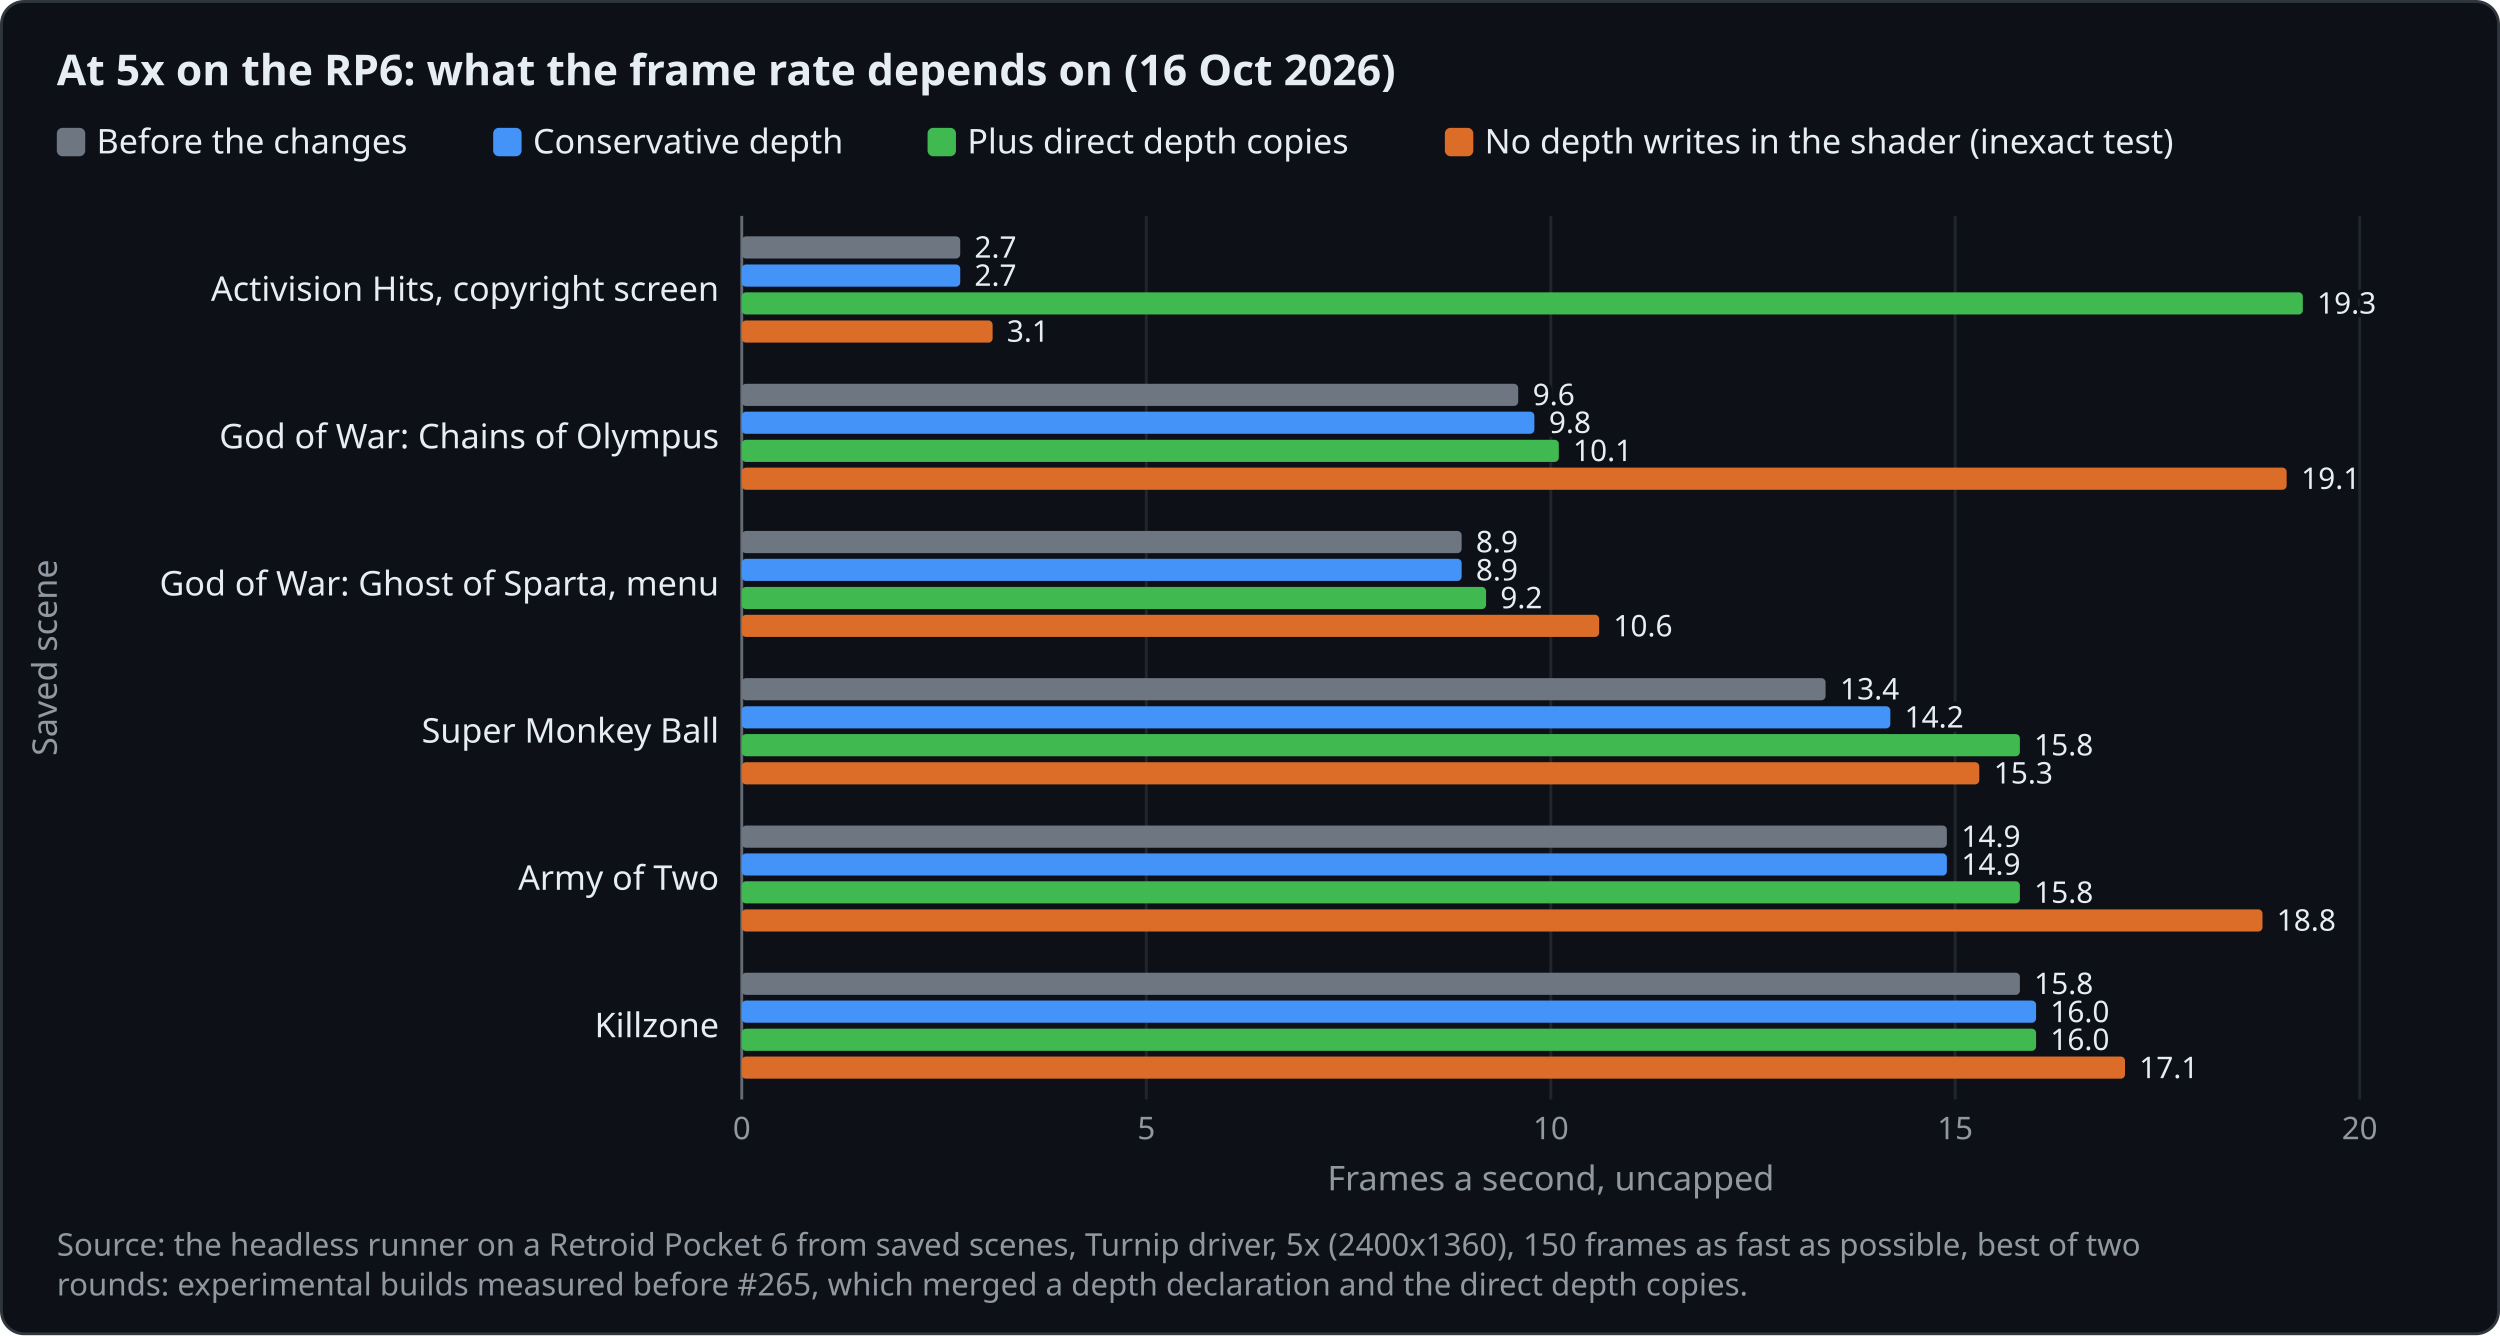
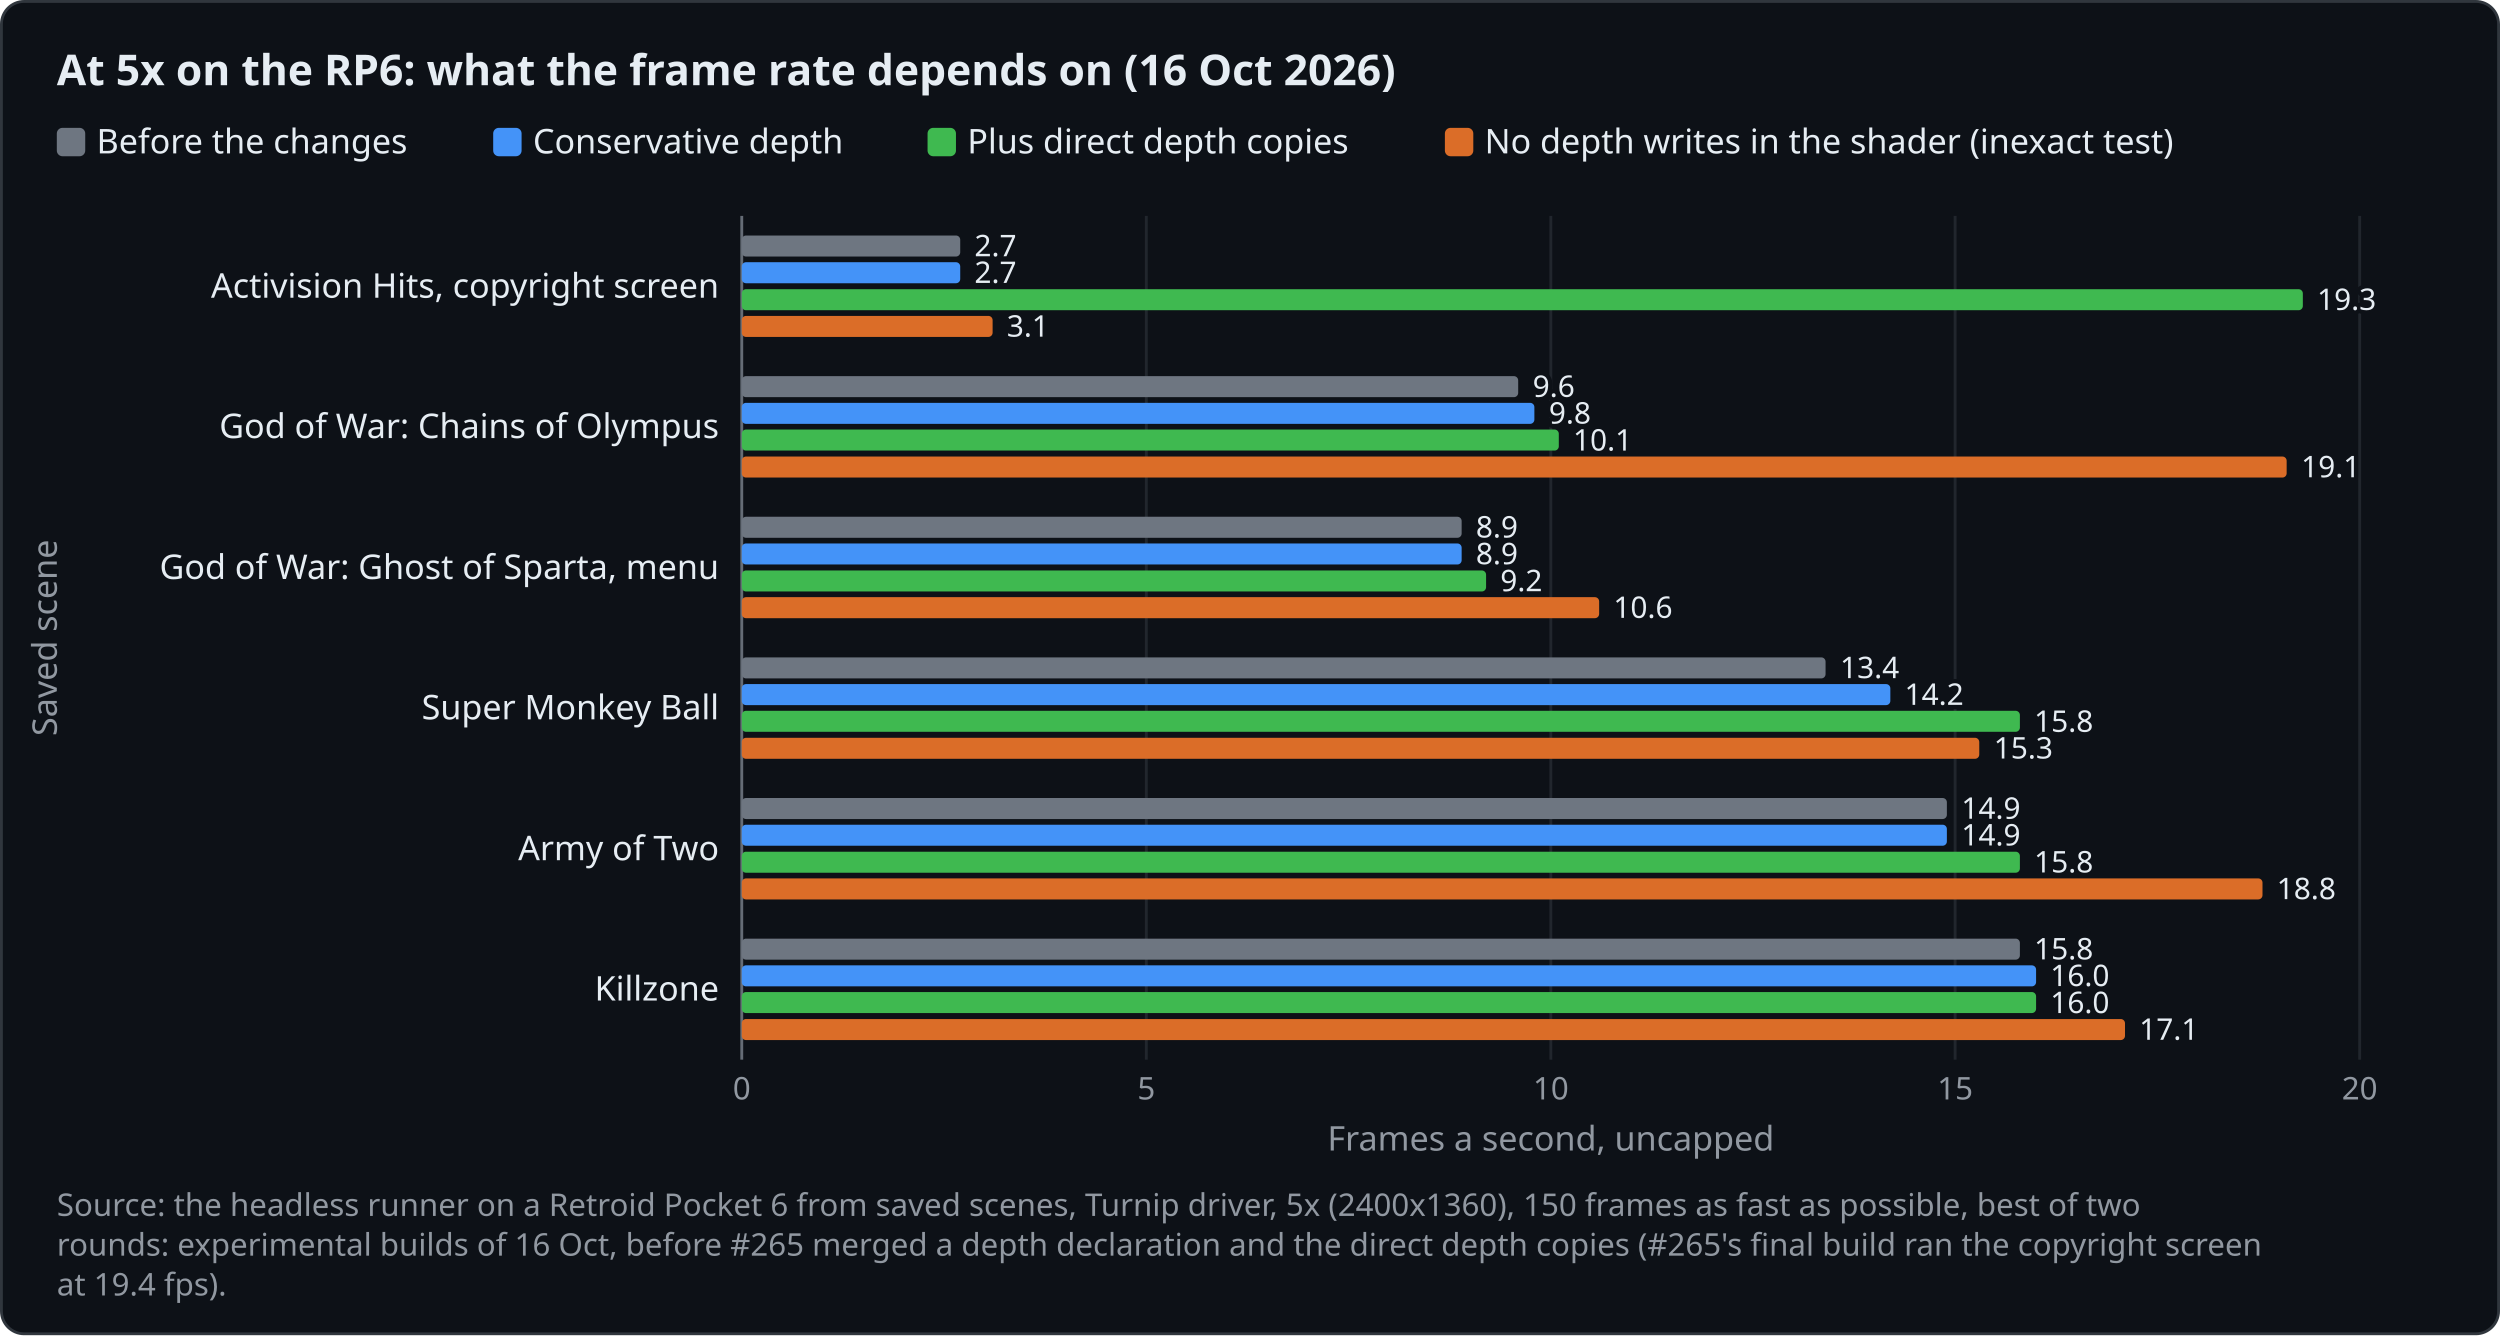
<svg xmlns="http://www.w3.org/2000/svg" width="880" height="470" viewBox="0 0 880 470" role="img" aria-labelledby="title desc" font-family="-apple-system, BlinkMacSystemFont, Segoe UI, Noto Sans, Helvetica, Arial, sans-serif">
  <rect x="0.5" y="0.5" width="879" height="469" rx="8" fill="#0d1117" stroke="#30363d" />
  <text x="20" y="30" font-size="15" fill="#e6edf3" font-weight="600">At 5x on the RP6: what the frame rate depends on (16 Oct 2026)</text>
  <rect x="20" y="45" width="10" height="10" rx="2" fill="#6e7681" />
  <text x="34" y="54" font-size="12" fill="#e6edf3">Before the changes</text>
  <rect x="173.6" y="45" width="10" height="10" rx="2" fill="#4493f8" />
  <text x="187.6" y="54" font-size="12" fill="#e6edf3">Conservative depth</text>
  <rect x="326.5" y="45" width="10" height="10" rx="2" fill="#3fb950" />
  <text x="340.5" y="54" font-size="12" fill="#e6edf3">Plus direct depth copies</text>
  <rect x="508.6" y="45" width="10" height="10" rx="2" fill="#db6d28" />
  <text x="522.6" y="54" font-size="12" fill="#e6edf3">No depth writes in the shader (inexact test)</text>
-   <text x="20" y="442" font-size="11" fill="#9198a1">Source: the headless runner on a Retroid Pocket 6 from saved scenes, Turnip driver, 5x (2400x1360), 150 frames as fast as possible, best of two</text>
-   <text x="20" y="456" font-size="11" fill="#9198a1">rounds: experimental builds measured before #265, which merged a depth declaration and the direct depth copies.</text>
-   <line x1="261.1" y1="76" x2="261.1" y2="387" stroke="#656c76" stroke-width="1" />
-   <text x="261.1" y="401" font-size="11" fill="#9198a1" text-anchor="middle">0</text>
-   <line x1="403.5" y1="76" x2="403.5" y2="387" stroke="#21262d" stroke-width="1" />
-   <text x="403.5" y="401" font-size="11" fill="#9198a1" text-anchor="middle">5</text>
-   <line x1="545.9" y1="76" x2="545.9" y2="387" stroke="#21262d" stroke-width="1" />
-   <text x="545.9" y="401" font-size="11" fill="#9198a1" text-anchor="middle">10</text>
-   <line x1="688.2" y1="76" x2="688.2" y2="387" stroke="#21262d" stroke-width="1" />
-   <text x="688.2" y="401" font-size="11" fill="#9198a1" text-anchor="middle">15</text>
-   <line x1="830.6" y1="76" x2="830.6" y2="387" stroke="#21262d" stroke-width="1" />
-   <text x="830.6" y="401" font-size="11" fill="#9198a1" text-anchor="middle">20</text>
-   <text x="253.1" y="105.9" font-size="12" fill="#e6edf3" text-anchor="end">Activision Hits, copyright screen</text>
-   <rect x="261.1" y="83.2" width="76.9" height="7.8" rx="1.5" fill="#6e7681" />
-   <rect x="261.1" y="93.1" width="76.9" height="7.8" rx="1.5" fill="#4493f8" />
-   <rect x="261.1" y="102.9" width="549.5" height="7.8" rx="1.5" fill="#3fb950" />
-   <rect x="261.1" y="112.8" width="88.3" height="7.8" rx="1.5" fill="#db6d28" />
-   <text x="253.1" y="157.8" font-size="12" fill="#e6edf3" text-anchor="end">God of War: Chains of Olympus</text>
-   <rect x="261.1" y="135.1" width="273.3" height="7.8" rx="1.5" fill="#6e7681" />
-   <rect x="261.1" y="144.9" width="279" height="7.8" rx="1.5" fill="#4493f8" />
-   <rect x="261.1" y="154.8" width="287.6" height="7.8" rx="1.5" fill="#3fb950" />
-   <rect x="261.1" y="164.6" width="543.8" height="7.8" rx="1.5" fill="#db6d28" />
-   <text x="253.1" y="209.6" font-size="12" fill="#e6edf3" text-anchor="end">God of War: Ghost of Sparta, menu</text>
-   <rect x="261.1" y="186.9" width="253.4" height="7.8" rx="1.5" fill="#6e7681" />
-   <rect x="261.1" y="196.7" width="253.4" height="7.8" rx="1.5" fill="#4493f8" />
-   <rect x="261.1" y="206.6" width="262" height="7.8" rx="1.5" fill="#3fb950" />
-   <rect x="261.1" y="216.4" width="301.8" height="7.8" rx="1.5" fill="#db6d28" />
-   <text x="253.1" y="261.4" font-size="12" fill="#e6edf3" text-anchor="end">Super Monkey Ball</text>
-   <rect x="261.1" y="238.7" width="381.5" height="7.8" rx="1.5" fill="#6e7681" />
-   <rect x="261.1" y="248.6" width="404.3" height="7.8" rx="1.5" fill="#4493f8" />
-   <rect x="261.1" y="258.4" width="449.9" height="7.8" rx="1.5" fill="#3fb950" />
-   <rect x="261.1" y="268.3" width="435.6" height="7.8" rx="1.5" fill="#db6d28" />
-   <text x="253.1" y="313.2" font-size="12" fill="#e6edf3" text-anchor="end">Army of Two</text>
-   <rect x="261.1" y="290.6" width="424.2" height="7.8" rx="1.5" fill="#6e7681" />
-   <rect x="261.1" y="300.4" width="424.2" height="7.8" rx="1.5" fill="#4493f8" />
-   <rect x="261.1" y="310.2" width="449.9" height="7.8" rx="1.5" fill="#3fb950" />
-   <rect x="261.1" y="320.1" width="535.3" height="7.8" rx="1.5" fill="#db6d28" />
-   <text x="253.1" y="365.1" font-size="12" fill="#e6edf3" text-anchor="end">Killzone</text>
-   <rect x="261.1" y="342.4" width="449.9" height="7.8" rx="1.5" fill="#6e7681" />
-   <rect x="261.1" y="352.2" width="455.6" height="7.8" rx="1.5" fill="#4493f8" />
-   <rect x="261.1" y="362.1" width="455.6" height="7.8" rx="1.5" fill="#3fb950" />
-   <rect x="261.1" y="371.9" width="486.9" height="7.8" rx="1.5" fill="#db6d28" />
-   <text x="343" y="90.7" font-size="10.5" fill="#e6edf3" stroke="#0d1117" stroke-width="3" stroke-linejoin="round" paint-order="stroke">2.7</text>
-   <text x="343" y="100.6" font-size="10.5" fill="#e6edf3" stroke="#0d1117" stroke-width="3" stroke-linejoin="round" paint-order="stroke">2.7</text>
-   <text x="815.6" y="110.4" font-size="10.5" fill="#e6edf3" stroke="#0d1117" stroke-width="3" stroke-linejoin="round" paint-order="stroke">19.3</text>
-   <text x="354.4" y="120.3" font-size="10.5" fill="#e6edf3" stroke="#0d1117" stroke-width="3" stroke-linejoin="round" paint-order="stroke">3.1</text>
-   <text x="539.5" y="142.6" font-size="10.5" fill="#e6edf3" stroke="#0d1117" stroke-width="3" stroke-linejoin="round" paint-order="stroke">9.6</text>
-   <text x="545.2" y="152.4" font-size="10.5" fill="#e6edf3" stroke="#0d1117" stroke-width="3" stroke-linejoin="round" paint-order="stroke">9.8</text>
-   <text x="553.7" y="162.3" font-size="10.5" fill="#e6edf3" stroke="#0d1117" stroke-width="3" stroke-linejoin="round" paint-order="stroke">10.1</text>
-   <text x="810" y="172.1" font-size="10.5" fill="#e6edf3" stroke="#0d1117" stroke-width="3" stroke-linejoin="round" paint-order="stroke">19.1</text>
-   <text x="519.5" y="194.4" font-size="10.5" fill="#e6edf3" stroke="#0d1117" stroke-width="3" stroke-linejoin="round" paint-order="stroke">8.9</text>
-   <text x="519.5" y="204.3" font-size="10.5" fill="#e6edf3" stroke="#0d1117" stroke-width="3" stroke-linejoin="round" paint-order="stroke">8.9</text>
-   <text x="528.1" y="214.1" font-size="10.5" fill="#e6edf3" stroke="#0d1117" stroke-width="3" stroke-linejoin="round" paint-order="stroke">9.2</text>
-   <text x="567.9" y="224" font-size="10.5" fill="#e6edf3" stroke="#0d1117" stroke-width="3" stroke-linejoin="round" paint-order="stroke">10.6</text>
-   <text x="647.7" y="246.2" font-size="10.5" fill="#e6edf3" stroke="#0d1117" stroke-width="3" stroke-linejoin="round" paint-order="stroke">13.4</text>
-   <text x="670.4" y="256.1" font-size="10.5" fill="#e6edf3" stroke="#0d1117" stroke-width="3" stroke-linejoin="round" paint-order="stroke">14.2</text>
-   <text x="716" y="265.9" font-size="10.5" fill="#e6edf3" stroke="#0d1117" stroke-width="3" stroke-linejoin="round" paint-order="stroke">15.8</text>
-   <text x="701.8" y="275.8" font-size="10.5" fill="#e6edf3" stroke="#0d1117" stroke-width="3" stroke-linejoin="round" paint-order="stroke">15.3</text>
-   <text x="690.4" y="298.1" font-size="10.5" fill="#e6edf3" stroke="#0d1117" stroke-width="3" stroke-linejoin="round" paint-order="stroke">14.9</text>
-   <text x="690.4" y="307.9" font-size="10.5" fill="#e6edf3" stroke="#0d1117" stroke-width="3" stroke-linejoin="round" paint-order="stroke">14.9</text>
-   <text x="716" y="317.8" font-size="10.5" fill="#e6edf3" stroke="#0d1117" stroke-width="3" stroke-linejoin="round" paint-order="stroke">15.8</text>
-   <text x="801.4" y="327.6" font-size="10.5" fill="#e6edf3" stroke="#0d1117" stroke-width="3" stroke-linejoin="round" paint-order="stroke">18.8</text>
-   <text x="716" y="349.9" font-size="10.5" fill="#e6edf3" stroke="#0d1117" stroke-width="3" stroke-linejoin="round" paint-order="stroke">15.8</text>
-   <text x="721.7" y="359.8" font-size="10.5" fill="#e6edf3" stroke="#0d1117" stroke-width="3" stroke-linejoin="round" paint-order="stroke">16.0</text>
-   <text x="721.7" y="369.6" font-size="10.5" fill="#e6edf3" stroke="#0d1117" stroke-width="3" stroke-linejoin="round" paint-order="stroke">16.0</text>
-   <text x="753" y="379.5" font-size="10.5" fill="#e6edf3" stroke="#0d1117" stroke-width="3" stroke-linejoin="round" paint-order="stroke">17.1</text>
-   <text x="0" y="0" font-size="12" fill="#9198a1" text-anchor="middle" transform="translate(20 231.5) rotate(-90)">Saved scene</text>
-   <text x="545.9" y="419" font-size="12" fill="#9198a1" text-anchor="middle">Frames a second, uncapped</text>
+   <text x="20" y="428" font-size="11" fill="#9198a1">Source: the headless runner on a Retroid Pocket 6 from saved scenes, Turnip driver, 5x (2400x1360), 150 frames as fast as possible, best of two</text>
+   <text x="20" y="442" font-size="11" fill="#9198a1">rounds: experimental builds of 16 Oct, before #265 merged a depth declaration and the direct depth copies (#265's final build ran the copyright screen</text>
+   <text x="20" y="456" font-size="11" fill="#9198a1">at 19.4 fps).</text>
+   <line x1="261.1" y1="76" x2="261.1" y2="373" stroke="#656c76" stroke-width="1" />
+   <text x="261.1" y="387" font-size="11" fill="#9198a1" text-anchor="middle">0</text>
+   <line x1="403.5" y1="76" x2="403.5" y2="373" stroke="#21262d" stroke-width="1" />
+   <text x="403.5" y="387" font-size="11" fill="#9198a1" text-anchor="middle">5</text>
+   <line x1="545.9" y1="76" x2="545.9" y2="373" stroke="#21262d" stroke-width="1" />
+   <text x="545.9" y="387" font-size="11" fill="#9198a1" text-anchor="middle">10</text>
+   <line x1="688.2" y1="76" x2="688.2" y2="373" stroke="#21262d" stroke-width="1" />
+   <text x="688.2" y="387" font-size="11" fill="#9198a1" text-anchor="middle">15</text>
+   <line x1="830.6" y1="76" x2="830.6" y2="373" stroke="#21262d" stroke-width="1" />
+   <text x="830.6" y="387" font-size="11" fill="#9198a1" text-anchor="middle">20</text>
+   <text x="253.1" y="104.8" font-size="12" fill="#e6edf3" text-anchor="end">Activision Hits, copyright screen</text>
+   <rect x="261.1" y="82.9" width="76.9" height="7.4" rx="1.5" fill="#6e7681" />
+   <rect x="261.1" y="92.3" width="76.9" height="7.4" rx="1.5" fill="#4493f8" />
+   <rect x="261.1" y="101.8" width="549.5" height="7.4" rx="1.5" fill="#3fb950" />
+   <rect x="261.1" y="111.2" width="88.3" height="7.4" rx="1.5" fill="#db6d28" />
+   <text x="253.1" y="154.2" font-size="12" fill="#e6edf3" text-anchor="end">God of War: Chains of Olympus</text>
+   <rect x="261.1" y="132.4" width="273.3" height="7.4" rx="1.5" fill="#6e7681" />
+   <rect x="261.1" y="141.8" width="279" height="7.4" rx="1.5" fill="#4493f8" />
+   <rect x="261.1" y="151.2" width="287.6" height="7.4" rx="1.5" fill="#3fb950" />
+   <rect x="261.1" y="160.7" width="543.8" height="7.4" rx="1.5" fill="#db6d28" />
+   <text x="253.1" y="203.8" font-size="12" fill="#e6edf3" text-anchor="end">God of War: Ghost of Sparta, menu</text>
+   <rect x="261.1" y="181.9" width="253.4" height="7.4" rx="1.5" fill="#6e7681" />
+   <rect x="261.1" y="191.3" width="253.4" height="7.4" rx="1.5" fill="#4493f8" />
+   <rect x="261.1" y="200.8" width="262" height="7.4" rx="1.5" fill="#3fb950" />
+   <rect x="261.1" y="210.2" width="301.8" height="7.4" rx="1.5" fill="#db6d28" />
+   <text x="253.1" y="253.2" font-size="12" fill="#e6edf3" text-anchor="end">Super Monkey Ball</text>
+   <rect x="261.1" y="231.4" width="381.5" height="7.4" rx="1.5" fill="#6e7681" />
+   <rect x="261.1" y="240.8" width="404.3" height="7.4" rx="1.5" fill="#4493f8" />
+   <rect x="261.1" y="250.2" width="449.9" height="7.4" rx="1.5" fill="#3fb950" />
+   <rect x="261.1" y="259.7" width="435.6" height="7.4" rx="1.5" fill="#db6d28" />
+   <text x="253.1" y="302.8" font-size="12" fill="#e6edf3" text-anchor="end">Army of Two</text>
+   <rect x="261.1" y="280.9" width="424.2" height="7.4" rx="1.5" fill="#6e7681" />
+   <rect x="261.1" y="290.3" width="424.2" height="7.4" rx="1.5" fill="#4493f8" />
+   <rect x="261.1" y="299.8" width="449.9" height="7.4" rx="1.5" fill="#3fb950" />
+   <rect x="261.1" y="309.2" width="535.3" height="7.4" rx="1.5" fill="#db6d28" />
+   <text x="253.1" y="352.2" font-size="12" fill="#e6edf3" text-anchor="end">Killzone</text>
+   <rect x="261.1" y="330.4" width="449.9" height="7.4" rx="1.5" fill="#6e7681" />
+   <rect x="261.1" y="339.8" width="455.6" height="7.4" rx="1.5" fill="#4493f8" />
+   <rect x="261.1" y="349.2" width="455.6" height="7.4" rx="1.5" fill="#3fb950" />
+   <rect x="261.1" y="358.7" width="486.9" height="7.4" rx="1.5" fill="#db6d28" />
+   <text x="343" y="90.2" font-size="10.5" fill="#e6edf3" stroke="#0d1117" stroke-width="3" stroke-linejoin="round" paint-order="stroke">2.7</text>
+   <text x="343" y="99.6" font-size="10.5" fill="#e6edf3" stroke="#0d1117" stroke-width="3" stroke-linejoin="round" paint-order="stroke">2.7</text>
+   <text x="815.6" y="109.1" font-size="10.5" fill="#e6edf3" stroke="#0d1117" stroke-width="3" stroke-linejoin="round" paint-order="stroke">19.3</text>
+   <text x="354.4" y="118.5" font-size="10.5" fill="#e6edf3" stroke="#0d1117" stroke-width="3" stroke-linejoin="round" paint-order="stroke">3.1</text>
+   <text x="539.5" y="139.7" font-size="10.5" fill="#e6edf3" stroke="#0d1117" stroke-width="3" stroke-linejoin="round" paint-order="stroke">9.6</text>
+   <text x="545.2" y="149.1" font-size="10.5" fill="#e6edf3" stroke="#0d1117" stroke-width="3" stroke-linejoin="round" paint-order="stroke">9.8</text>
+   <text x="553.7" y="158.6" font-size="10.5" fill="#e6edf3" stroke="#0d1117" stroke-width="3" stroke-linejoin="round" paint-order="stroke">10.1</text>
+   <text x="810" y="168" font-size="10.5" fill="#e6edf3" stroke="#0d1117" stroke-width="3" stroke-linejoin="round" paint-order="stroke">19.1</text>
+   <text x="519.5" y="189.2" font-size="10.5" fill="#e6edf3" stroke="#0d1117" stroke-width="3" stroke-linejoin="round" paint-order="stroke">8.9</text>
+   <text x="519.5" y="198.6" font-size="10.5" fill="#e6edf3" stroke="#0d1117" stroke-width="3" stroke-linejoin="round" paint-order="stroke">8.9</text>
+   <text x="528.1" y="208.1" font-size="10.5" fill="#e6edf3" stroke="#0d1117" stroke-width="3" stroke-linejoin="round" paint-order="stroke">9.2</text>
+   <text x="567.9" y="217.5" font-size="10.5" fill="#e6edf3" stroke="#0d1117" stroke-width="3" stroke-linejoin="round" paint-order="stroke">10.6</text>
+   <text x="647.7" y="238.7" font-size="10.5" fill="#e6edf3" stroke="#0d1117" stroke-width="3" stroke-linejoin="round" paint-order="stroke">13.4</text>
+   <text x="670.4" y="248.1" font-size="10.5" fill="#e6edf3" stroke="#0d1117" stroke-width="3" stroke-linejoin="round" paint-order="stroke">14.2</text>
+   <text x="716" y="257.6" font-size="10.5" fill="#e6edf3" stroke="#0d1117" stroke-width="3" stroke-linejoin="round" paint-order="stroke">15.8</text>
+   <text x="701.8" y="267" font-size="10.5" fill="#e6edf3" stroke="#0d1117" stroke-width="3" stroke-linejoin="round" paint-order="stroke">15.3</text>
+   <text x="690.4" y="288.2" font-size="10.5" fill="#e6edf3" stroke="#0d1117" stroke-width="3" stroke-linejoin="round" paint-order="stroke">14.9</text>
+   <text x="690.4" y="297.6" font-size="10.5" fill="#e6edf3" stroke="#0d1117" stroke-width="3" stroke-linejoin="round" paint-order="stroke">14.9</text>
+   <text x="716" y="307.1" font-size="10.5" fill="#e6edf3" stroke="#0d1117" stroke-width="3" stroke-linejoin="round" paint-order="stroke">15.8</text>
+   <text x="801.4" y="316.5" font-size="10.5" fill="#e6edf3" stroke="#0d1117" stroke-width="3" stroke-linejoin="round" paint-order="stroke">18.8</text>
+   <text x="716" y="337.7" font-size="10.5" fill="#e6edf3" stroke="#0d1117" stroke-width="3" stroke-linejoin="round" paint-order="stroke">15.8</text>
+   <text x="721.7" y="347.1" font-size="10.5" fill="#e6edf3" stroke="#0d1117" stroke-width="3" stroke-linejoin="round" paint-order="stroke">16.0</text>
+   <text x="721.7" y="356.6" font-size="10.5" fill="#e6edf3" stroke="#0d1117" stroke-width="3" stroke-linejoin="round" paint-order="stroke">16.0</text>
+   <text x="753" y="366" font-size="10.5" fill="#e6edf3" stroke="#0d1117" stroke-width="3" stroke-linejoin="round" paint-order="stroke">17.1</text>
+   <text x="0" y="0" font-size="12" fill="#9198a1" text-anchor="middle" transform="translate(20 224.5) rotate(-90)">Saved scene</text>
+   <text x="545.9" y="405" font-size="12" fill="#9198a1" text-anchor="middle">Frames a second, uncapped</text>
</svg>
